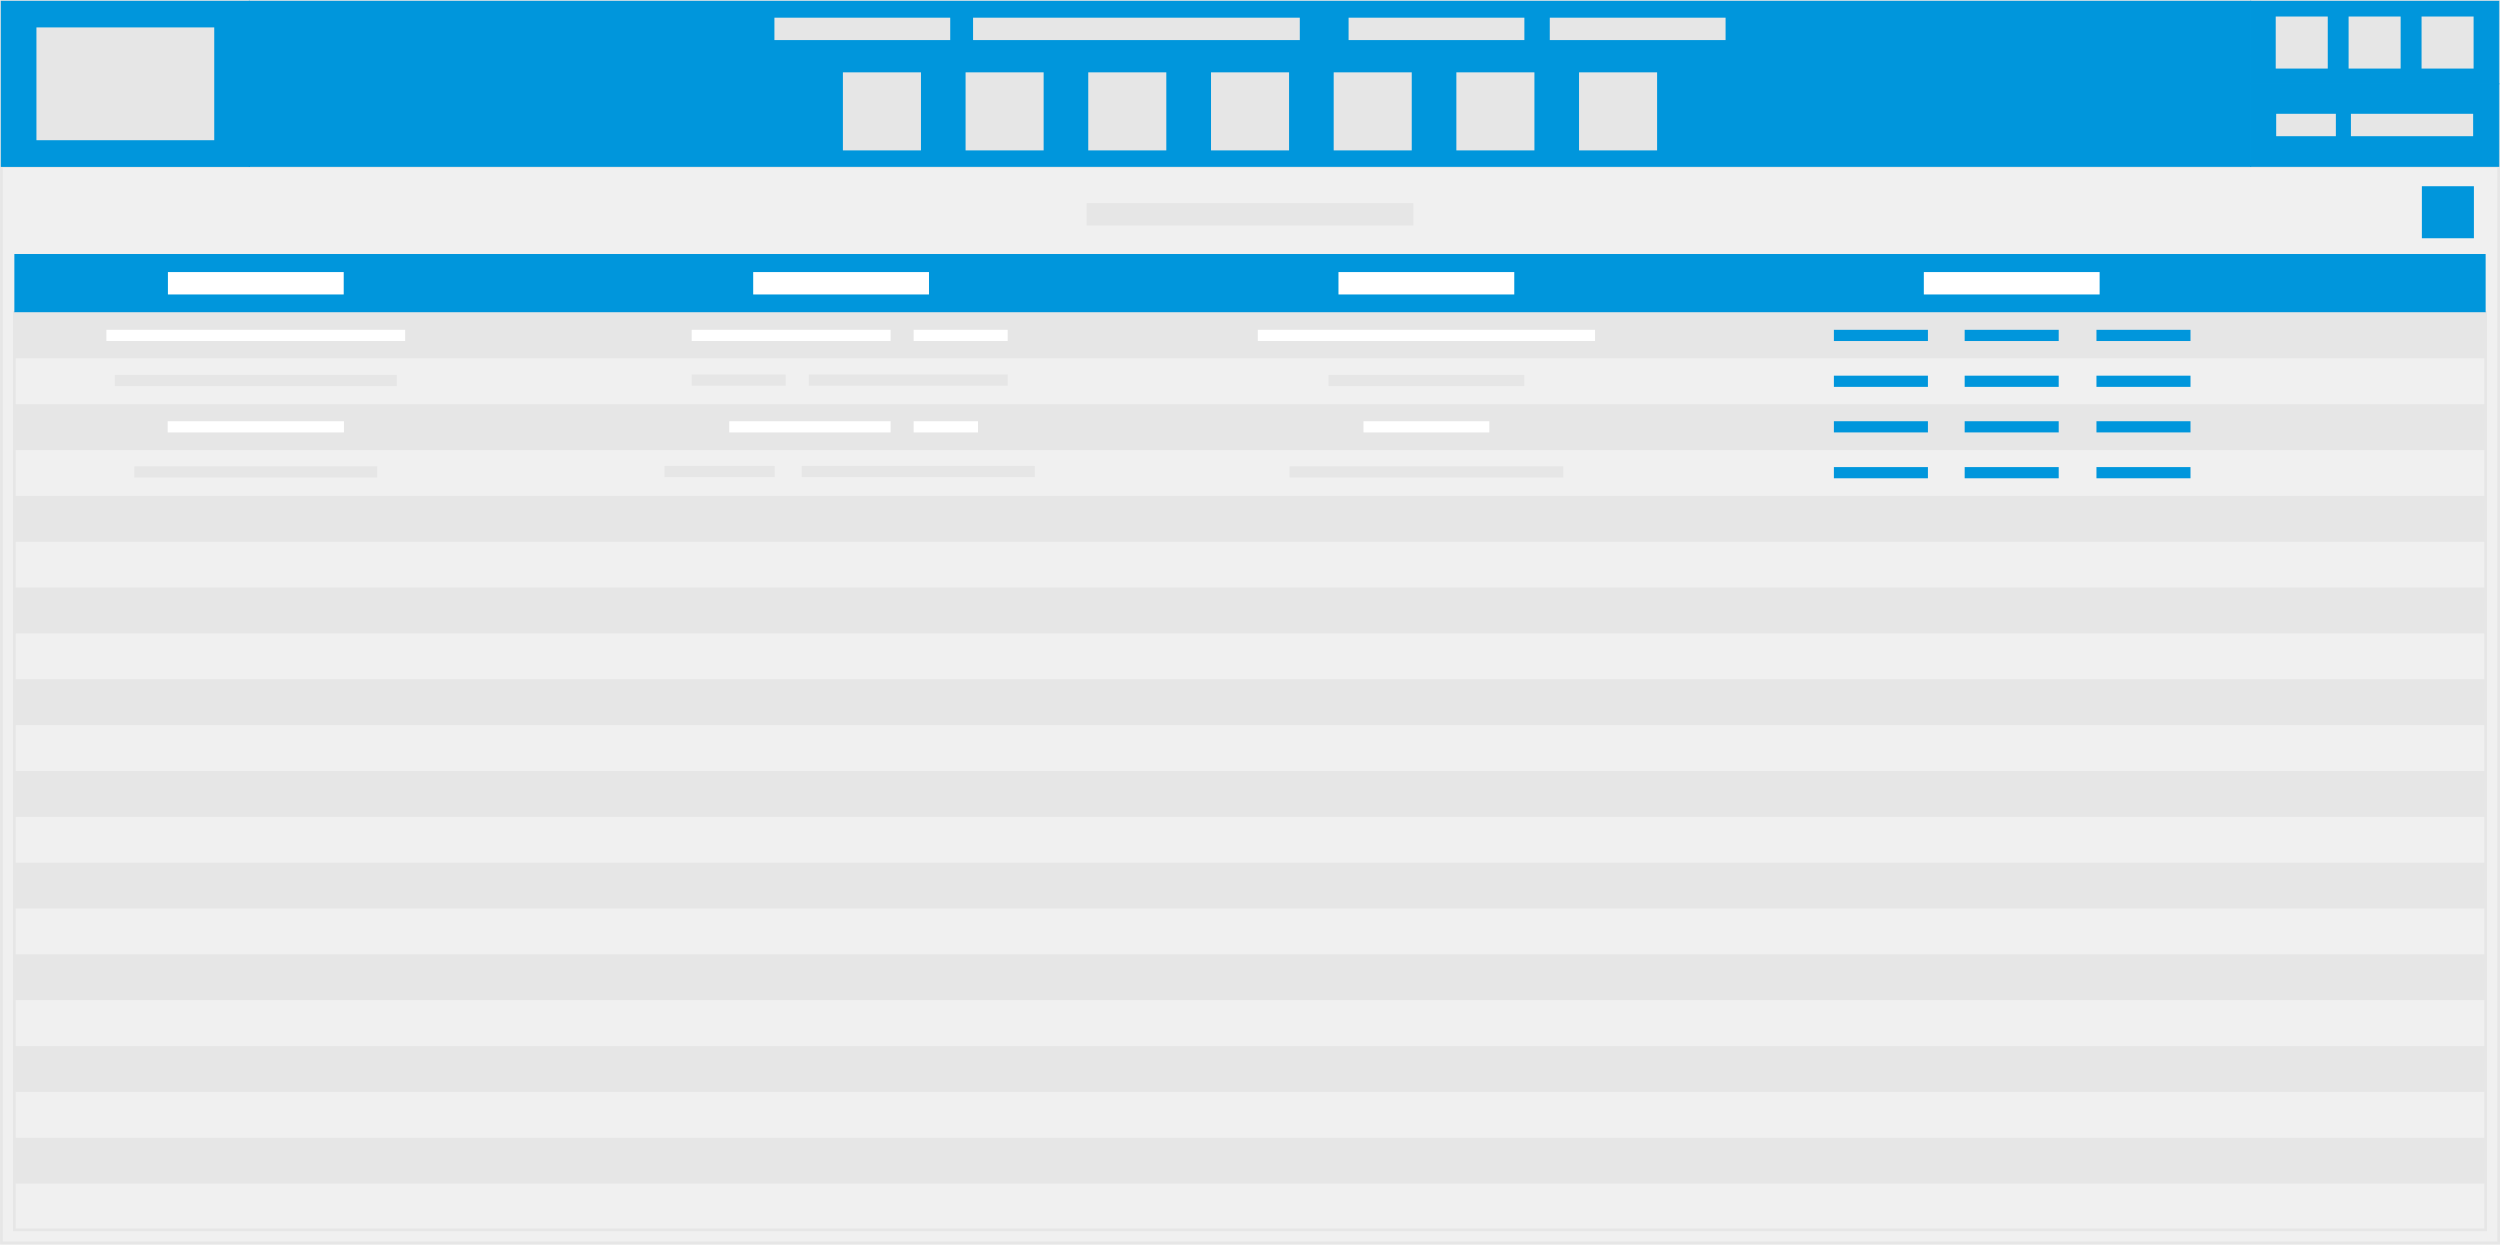
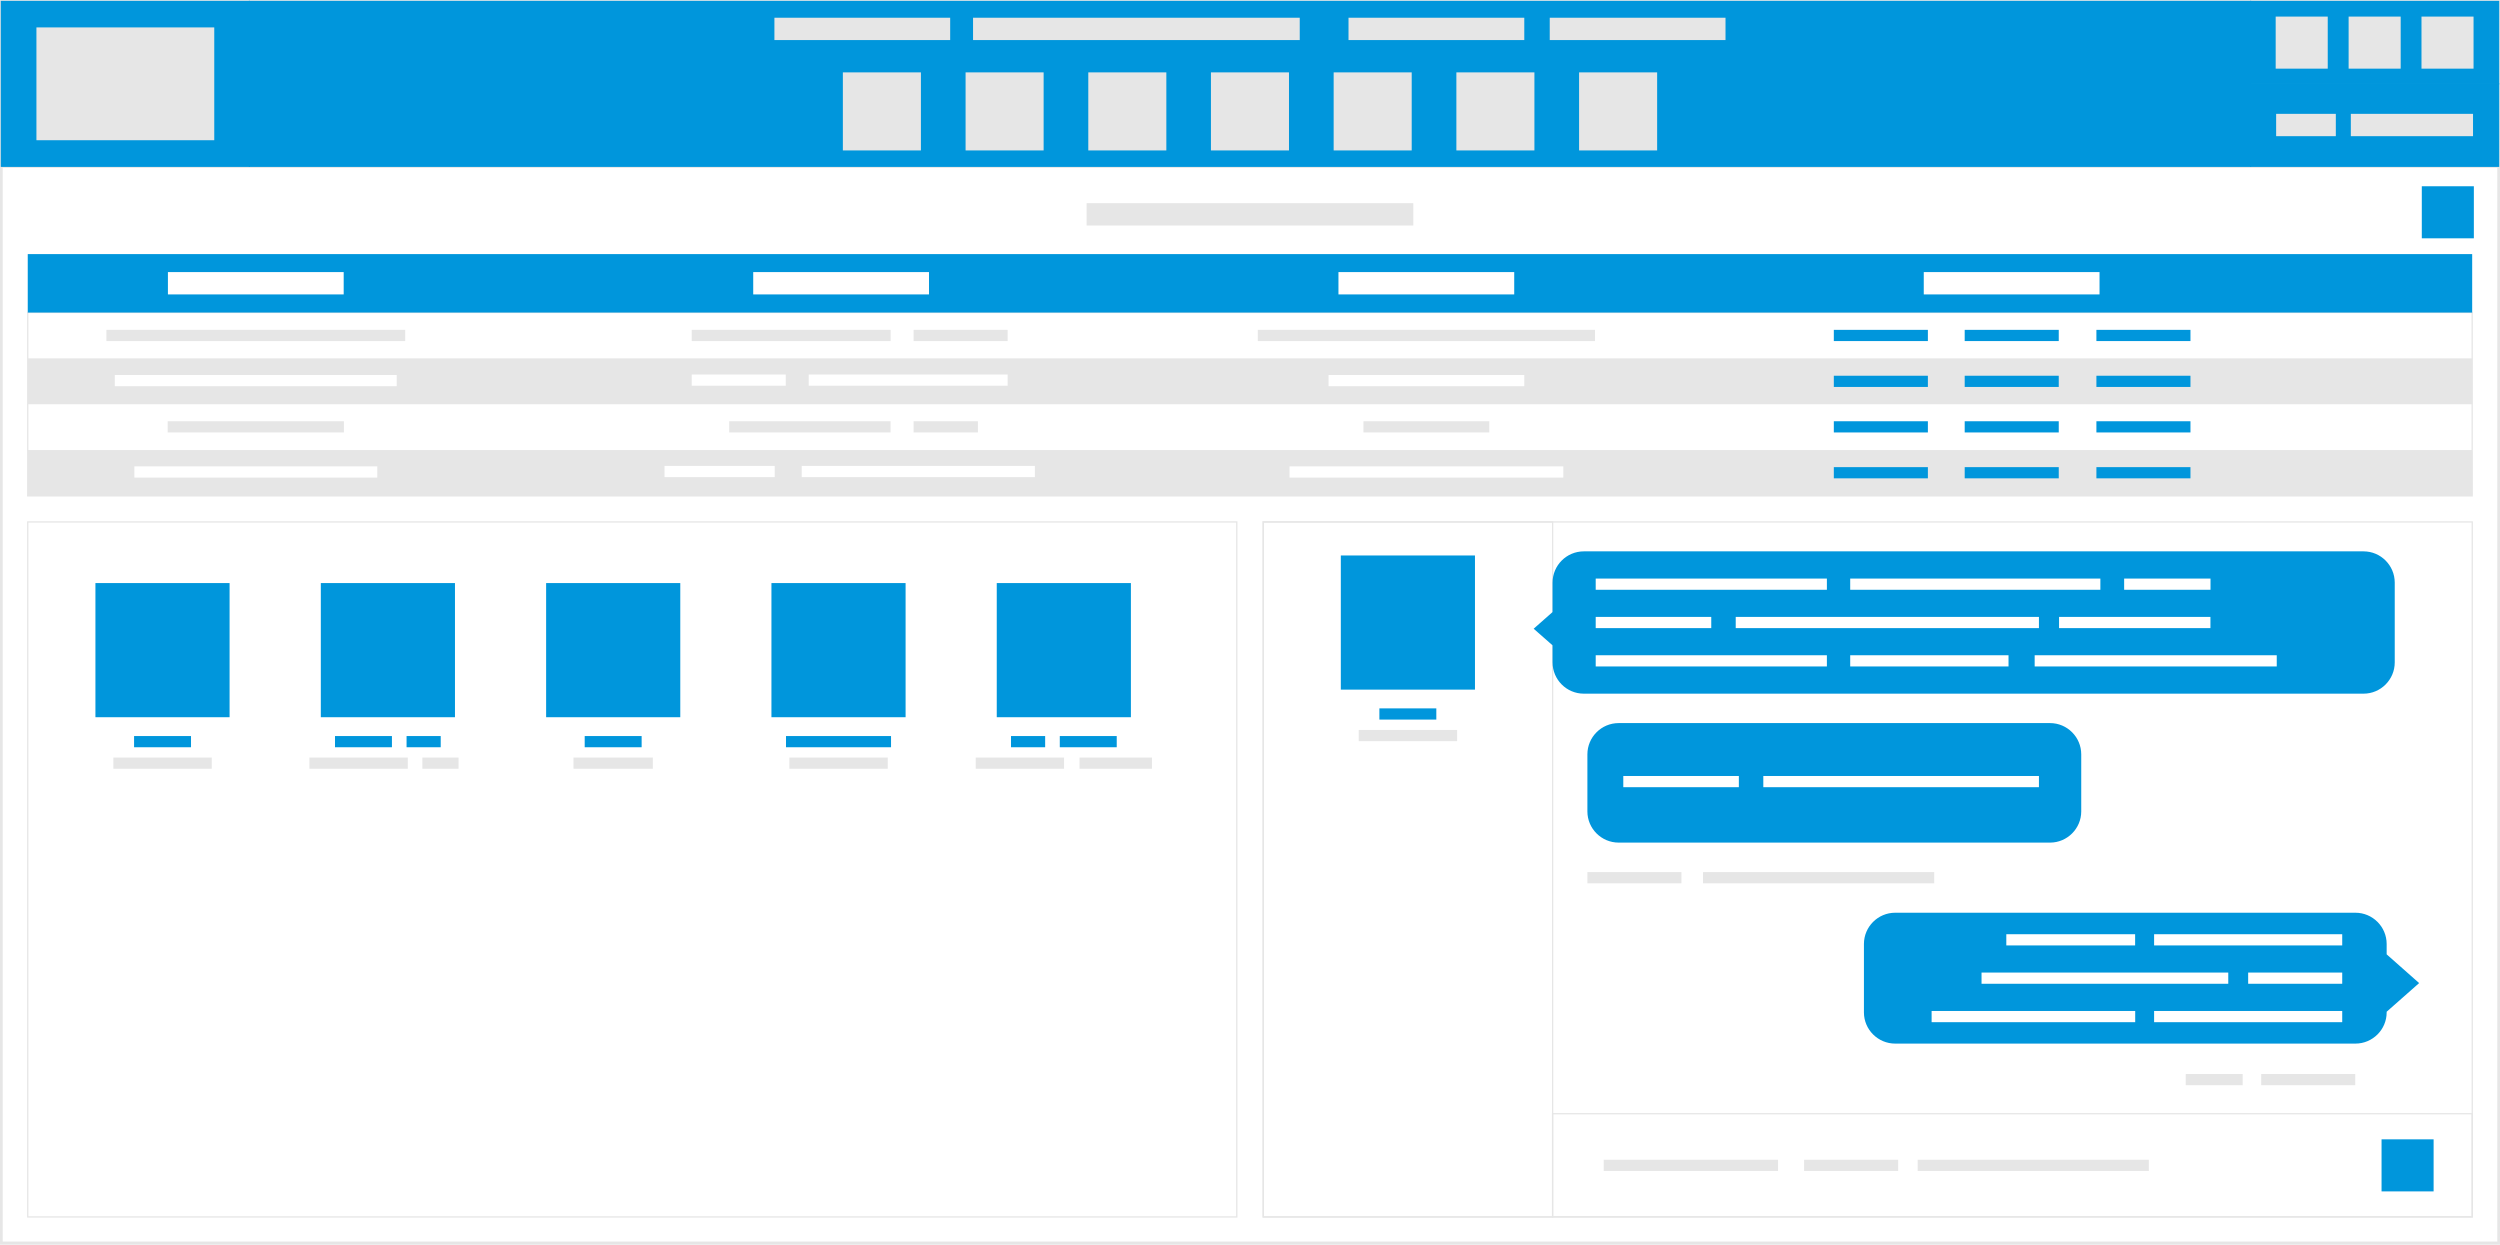
- <svg xmlns="http://www.w3.org/2000/svg" width="615.066" height="306.112" viewBox="0 0 32382 16116" shape-rendering="geometricPrecision" text-rendering="geometricPrecision" image-rendering="optimizeQuality" fill-rule="evenodd" clip-rule="evenodd">
+ <svg xmlns="http://www.w3.org/2000/svg" xml:space="preserve" width="6.407in" height="3.189in" version="1.1" style="shape-rendering:geometricPrecision; text-rendering:geometricPrecision; image-rendering:optimizeQuality; fill-rule:evenodd; clip-rule:evenodd" viewBox="0 0 32799 16324">
  <defs>
-     <style>
-     .str0 {stroke:#E6E6E6;stroke-width:35.101}
-     .str1 {stroke:#0096DC;stroke-width:15.163}
-     .fil0 {fill:none}
-     .fil1 {fill:#0096DC}
-     .fil2 {fill:#E6E6E6}
-     .fil3 {fill:white}
-    </style>
+     <style type="text/css">
+    
+     .str1 {stroke:#E6E6E6;stroke-width:17.051}
+     .str0 {stroke:#E6E6E6;stroke-width:35.552}
+     .str2 {stroke:#0096DC;stroke-width:15.358}
+     .fil1 {fill:none}
+     .fil2 {fill:#0096DC}
+     .fil3 {fill:#E6E6E6}
+     .fil0 {fill:white}
+    
+   </style>
  </defs>
  <g id="Layer_x0020_1">
-     <path class="fil0 str0" d="M18 2153h32347v13945H18z" />
-     <path class="fil0 str0" d="M186 4047h32010v11883H186zM18 18h32347v2136H18z" />
-     <path class="fil1 str1" d="M29152 18h3213v1068h-3213z" />
-     <path class="fil1 str1" d="M29152 1085h3213v1068h-3213zM18 18h3213v2136H18z" />
-     <path class="fil1 str1" d="M3230 18h25922v713H3230zM3230 731h25922v1422H3230z" />
-     <path class="fil2" d="M472 355h2303v1461H472zM20453 937h1011v1011h-1011zM18864 937h1011v1011h-1011zM17275 937h1011v1011h-1011zM15686 937h1011v1011h-1011zM14096 937h1011v1011h-1011zM12507 937h1011v1011h-1011zM10918 937h1011v1011h-1011zM10031 229h2277v290h-2277zM12604 229h4232v290h-4232zM17468 229h2277v290h-2277zM20074 229h2277v290h-2277zM29477 214h674v674h-674zM30421 214h674v674h-674zM31366 214h674v674h-674z" />
-     <g id="_627316880">
-       <path class="fil2" d="M29483 1474h773v290h-773zM30451 1474h1583v290h-1583z" />
+     <rect class="fil0 str0" x="18" y="2181" width="32763" height="14125" />
+     <rect class="fil1 str1" x="364" y="4099" width="32070" height="2406" />
+     <rect class="fil1 str0" x="18" y="18" width="32763" height="2163" />
+     <rect class="fil2 str2" x="29527" y="18" width="3254" height="1082" />
+     <rect class="fil2 str2" x="29527" y="1099" width="3254" height="1082" />
+     <rect class="fil2 str2" x="18" y="18" width="3254" height="2163" />
+     <rect class="fil2 str2" x="3272" y="18" width="26255" height="722" />
+     <rect class="fil2 str2" x="3272" y="740" width="26255" height="1441" />
+     <rect class="fil3" x="478" y="359" width="2333" height="1480" />
+     <rect class="fil3" x="20717" y="949" width="1024" height="1024" />
+     <rect class="fil3" x="19107" y="949" width="1024" height="1024" />
+     <rect class="fil3" x="17497" y="949" width="1024" height="1024" />
+     <rect class="fil3" x="15887" y="949" width="1024" height="1024" />
+     <rect class="fil3" x="14278" y="949" width="1024" height="1024" />
+     <rect class="fil3" x="12668" y="949" width="1024" height="1024" />
+     <rect class="fil3" x="11058" y="949" width="1024" height="1024" />
+     <rect class="fil3" x="10160" y="232" width="2306" height="293" />
+     <rect class="fil3" x="12766" y="232" width="4286" height="293" />
+     <rect class="fil3" x="17692" y="232" width="2306" height="293" />
+     <rect class="fil3" x="20332" y="232" width="2306" height="293" />
+     <rect class="fil3" x="29856" y="217" width="683" height="683" />
+     <rect class="fil3" x="30813" y="217" width="683" height="683" />
+     <rect class="fil3" x="31769" y="217" width="683" height="683" />
+     <rect class="fil3" x="29862" y="1493" width="783" height="293" />
+     <rect class="fil3" x="30842" y="1493" width="1603" height="293" />
+     <rect class="fil2" x="364" y="3333" width="32070" height="767" />
+     <rect class="fil3" x="14256" y="2665" width="4286" height="293" />
+     <rect class="fil2" x="31773" y="2443" width="683" height="683" />
+     <rect class="fil0" x="2203" y="3569" width="2306" height="293" />
+     <rect class="fil0" x="9882" y="3569" width="2306" height="293" />
+     <rect class="fil0" x="17560" y="3569" width="2306" height="293" />
+     <rect class="fil0" x="25239" y="3569" width="2306" height="293" />
+     <rect class="fil3" x="364" y="5904" width="32070" height="602" />
+     <rect class="fil3" x="364" y="4701" width="32070" height="602" />
+     <rect class="fil3" x="1396" y="4327" width="3920" height="147" />
+     <rect class="fil0" x="1506" y="4919" width="3699" height="147" />
+     <rect class="fil3" x="9075" y="4327" width="2610" height="147" />
+     <rect class="fil3" x="11986" y="4327" width="1234" height="147" />
+     <rect class="fil0" x="10610" y="4913" width="2610" height="147" />
+     <rect class="fil0" x="9075" y="4913" width="1234" height="147" />
+     <rect class="fil2" x="24059" y="4327" width="1234" height="147" />
+     <rect class="fil2" x="25776" y="4327" width="1234" height="147" />
+     <rect class="fil2" x="27504" y="4327" width="1234" height="147" />
+     <rect class="fil2" x="24059" y="4929" width="1234" height="147" />
+     <rect class="fil2" x="25776" y="4929" width="1234" height="147" />
+     <rect class="fil2" x="27504" y="4929" width="1234" height="147" />
+     <rect class="fil3" x="16502" y="4327" width="4424" height="147" />
+     <rect class="fil0" x="17430" y="4919" width="2568" height="147" />
+     <rect class="fil3" x="2200" y="5526" width="2312" height="147" />
+     <rect class="fil0" x="1763" y="6118" width="3187" height="147" />
+     <rect class="fil3" x="9567" y="5526" width="2117" height="147" />
+     <rect class="fil3" x="11986" y="5526" width="844" height="147" />
+     <rect class="fil0" x="10518" y="6112" width="3059" height="147" />
+     <rect class="fil0" x="8718" y="6112" width="1446" height="147" />
+     <rect class="fil2" x="24059" y="5526" width="1234" height="147" />
+     <rect class="fil2" x="25776" y="5526" width="1234" height="147" />
+     <rect class="fil2" x="27504" y="5526" width="1234" height="147" />
+     <rect class="fil2" x="24059" y="6128" width="1234" height="147" />
+     <rect class="fil2" x="25776" y="6128" width="1234" height="147" />
+     <rect class="fil2" x="27504" y="6128" width="1234" height="147" />
+     <rect class="fil3" x="17888" y="5526" width="1651" height="147" />
+     <rect class="fil0" x="16918" y="6118" width="3592" height="147" />
+     <rect class="fil1 str1" x="364" y="6847" width="15862" height="9118" />
+     <rect class="fil1 str1" x="16573" y="6847" width="15862" height="9118" />
+     <path class="fil2" d="M30902 11974l-6038 0c-226,0 -410,184 -410,410l0 898c0,225 184,409 410,409l6038 0c226,0 410,-184 410,-409l0 -9 426 -376 -426 -377 0 -136c0,-226 -184,-410 -410,-410z" />
+     <path class="fil2" d="M26896 9486l-5660 0c-226,0 -410,184 -410,410l0 749c0,225 184,409 410,409l5660 0c225,0 409,-184 409,-409l0 -749c0,-226 -184,-410 -409,-410z" />
+     <rect class="fil1 str1" x="16573" y="6847" width="3797" height="9118" />
+     <rect class="fil3" x="20826" y="11441" width="1234" height="147" />
+     <rect class="fil3" x="22343" y="11441" width="3033" height="147" />
+     <rect class="fil1 str1" x="20369" y="14611" width="12065" height="1353" />
+     <rect class="fil3" x="28676" y="14090" width="747" height="147" />
+     <rect class="fil3" x="29666" y="14090" width="1234" height="147" />
+     <path class="fil2" d="M31009 7233l-10230 0c-226,0 -410,184 -410,410l0 386 -248 219 248 218 0 224c0,226 184,410 410,410l10230 0c225,0 409,-184 409,-410l0 -1047c0,-226 -184,-410 -409,-410z" />
+     <rect class="fil0" x="20935" y="7590" width="3033" height="147" />
+     <rect class="fil0" x="24274" y="7590" width="3282" height="147" />
+     <rect class="fil0" x="27868" y="7590" width="1133" height="147" />
+     <rect class="fil0" x="20935" y="8093" width="1516" height="147" />
+     <rect class="fil0" x="22772" y="8093" width="3978" height="147" />
+     <rect class="fil0" x="27014" y="8093" width="1986" height="147" />
+     <rect class="fil0" x="20935" y="8596" width="3033" height="147" />
+     <rect class="fil0" x="24274" y="8596" width="2077" height="147" />
+     <rect class="fil0" x="26694" y="8596" width="3176" height="147" />
+     <rect class="fil3" x="21040" y="15215" width="2287" height="147" />
+     <rect class="fil3" x="25159" y="15215" width="3033" height="147" />
+     <rect class="fil3" x="23669" y="15215" width="1234" height="147" />
+     <rect class="fil2" x="31245" y="14947" width="683" height="683" />
+     <rect class="fil2" x="17591" y="7287" width="1760" height="1760" />
+     <rect class="fil2" x="18097" y="9293" width="747" height="147" />
+     <rect class="fil3" x="17826" y="9576" width="1291" height="147" />
+     <rect class="fil0" x="21297" y="10180" width="1516" height="147" />
+     <rect class="fil0" x="23134" y="10180" width="3616" height="147" />
+     <g id="_783101568">
+       <rect class="fil0" x="28261" y="13263" width="2468" height="147" />
+       <rect class="fil0" x="25342" y="13263" width="2671" height="147" />
+       <rect class="fil0" x="29495" y="12759" width="1234" height="147" />
+       <rect class="fil0" x="25997" y="12759" width="3237" height="147" />
+       <rect class="fil0" x="28261" y="12256" width="2468" height="147" />
+       <rect class="fil0" x="26322" y="12256" width="1690" height="147" />
    </g>
-     <path class="fil1" d="M186 3290h32010v757H186z" />
-     <path class="fil2" d="M14075 2631h4232v290h-4232z" />
-     <path class="fil1" d="M31370 2412h674v674h-674z" />
-     <path class="fil3" d="M2175 3524h2277v290H2175zM9756 3524h2277v290H9756zM17337 3524h2277v290h-2277zM24919 3524h2277v290h-2277z" />
-     <path class="fil2" d="M186 4047h32010v594H186zM186 5235h32010v594H186zM186 6423h32010v594H186zM186 7610h32010v594H186zM186 8798h32010v594H186zM186 9986h32010v594H186zM186 11174h32010v594H186zM186 12361h32010v594H186zM186 13549h32010v594H186zM186 14737h32010v594H186z" />
-     <path class="fil3" d="M1378 4272h3870v145H1378z" />
-     <path class="fil2" d="M1487 4856h3652v145H1487z" />
-     <path class="fil3" d="M8959 4272h2577v145H8959zM11834 4272h1218v145h-1218z" />
-     <g id="_631210640">
-       <path class="fil2" d="M10476 4851h2577v145h-2577zM8959 4851h1218v145H8959z" />
+     <g id="_917182656">
+       <rect class="fil2" x="1252" y="7649" width="1760" height="1760" />
+       <rect class="fil2" x="1759" y="9656" width="747" height="147" />
+       <rect class="fil3" x="1487" y="9938" width="1291" height="147" />
    </g>
-     <path class="fil1" d="M23754 4272h1218v145h-1218zM25448 4272h1218v145h-1218zM27155 4272h1218v145h-1218zM23754 4866h1218v145h-1218zM25448 4866h1218v145h-1218zM27155 4866h1218v145h-1218z" />
-     <path class="fil3" d="M16292 4272h4368v145h-4368z" />
-     <path class="fil2" d="M17208 4856h2535v145h-2535z" />
-     <path class="fil3" d="M2172 5456h2283v145H2172z" />
-     <path class="fil2" d="M1740 6040h3146v145H1740z" />
-     <path class="fil3" d="M9446 5456h2090v145H9446zM11834 5456h834v145h-834z" />
-     <g id="_944023744">
-       <path class="fil2" d="M10384 6035h3020v145h-3020zM8607 6035h1428v145H8607z" />
+     <rect class="fil2" x="4209" y="7649" width="1760" height="1760" />
+     <rect class="fil3" x="4059" y="9938" width="1291" height="147" />
+     <rect class="fil2" x="7165" y="7649" width="1760" height="1760" />
+     <rect class="fil2" x="7671" y="9656" width="747" height="147" />
+     <rect class="fil3" x="7524" y="9938" width="1041" height="147" />
+     <rect class="fil2" x="10121" y="7649" width="1760" height="1760" />
+     <rect class="fil2" x="10312" y="9656" width="1378" height="147" />
+     <rect class="fil3" x="10356" y="9938" width="1291" height="147" />
+     <rect class="fil2" x="13077" y="7649" width="1760" height="1760" />
+     <g id="_923679648">
+       <rect class="fil2" x="4395" y="9656" width="747" height="147" />
+       <rect class="fil2" x="5334" y="9656" width="448" height="147" />
    </g>
-     <path class="fil1" d="M23754 5456h1218v145h-1218zM25448 5456h1218v145h-1218zM27155 5456h1218v145h-1218zM23754 6050h1218v145h-1218zM25448 6050h1218v145h-1218zM27155 6050h1218v145h-1218z" />
-     <path class="fil3" d="M17661 5456h1630v145h-1630z" />
-     <path class="fil2" d="M16703 6040h3546v145h-3546z" />
+     <g id="_923680352">
+       <rect class="fil2" x="13904" y="9656" width="747" height="147" />
+       <rect class="fil2" x="13264" y="9656" width="448" height="147" />
+     </g>
+     <rect class="fil3" x="5541" y="9938" width="475" height="147" />
+     <g id="_923681344">
+       <rect class="fil3" x="14163" y="9938" width="950" height="147" />
+       <rect class="fil3" x="12801" y="9938" width="1159" height="147" />
+     </g>
  </g>
</svg>
